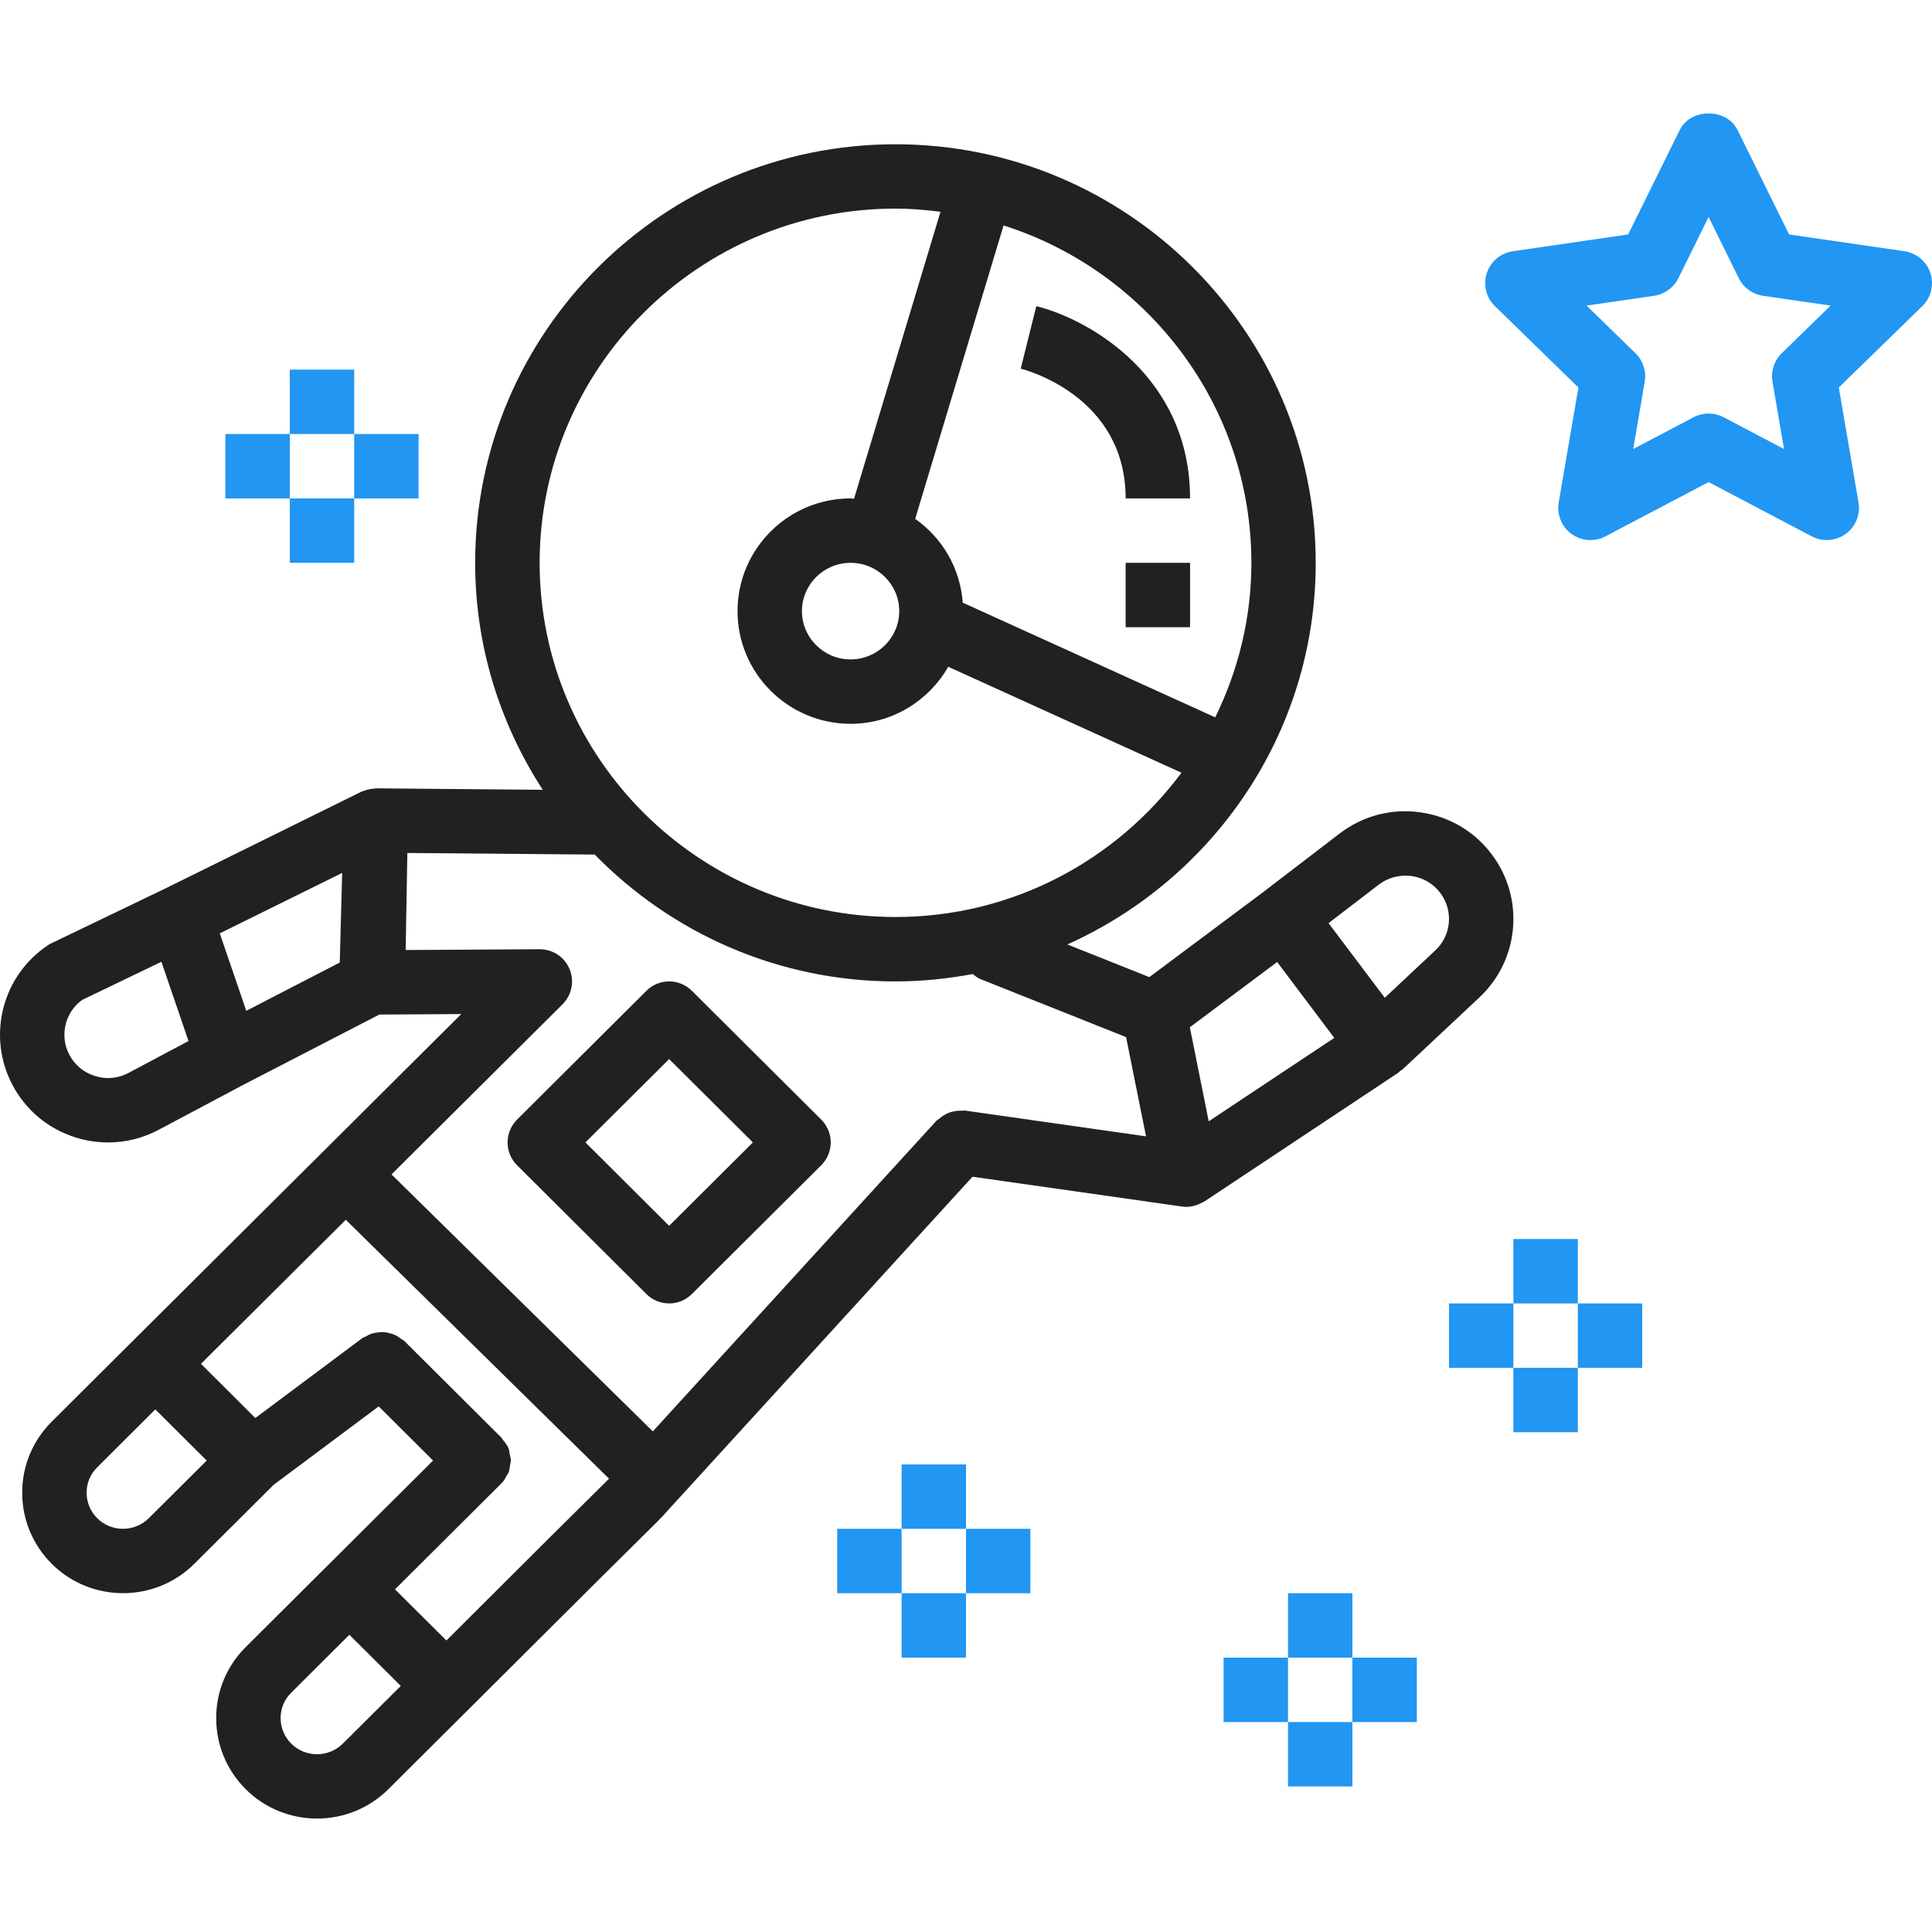
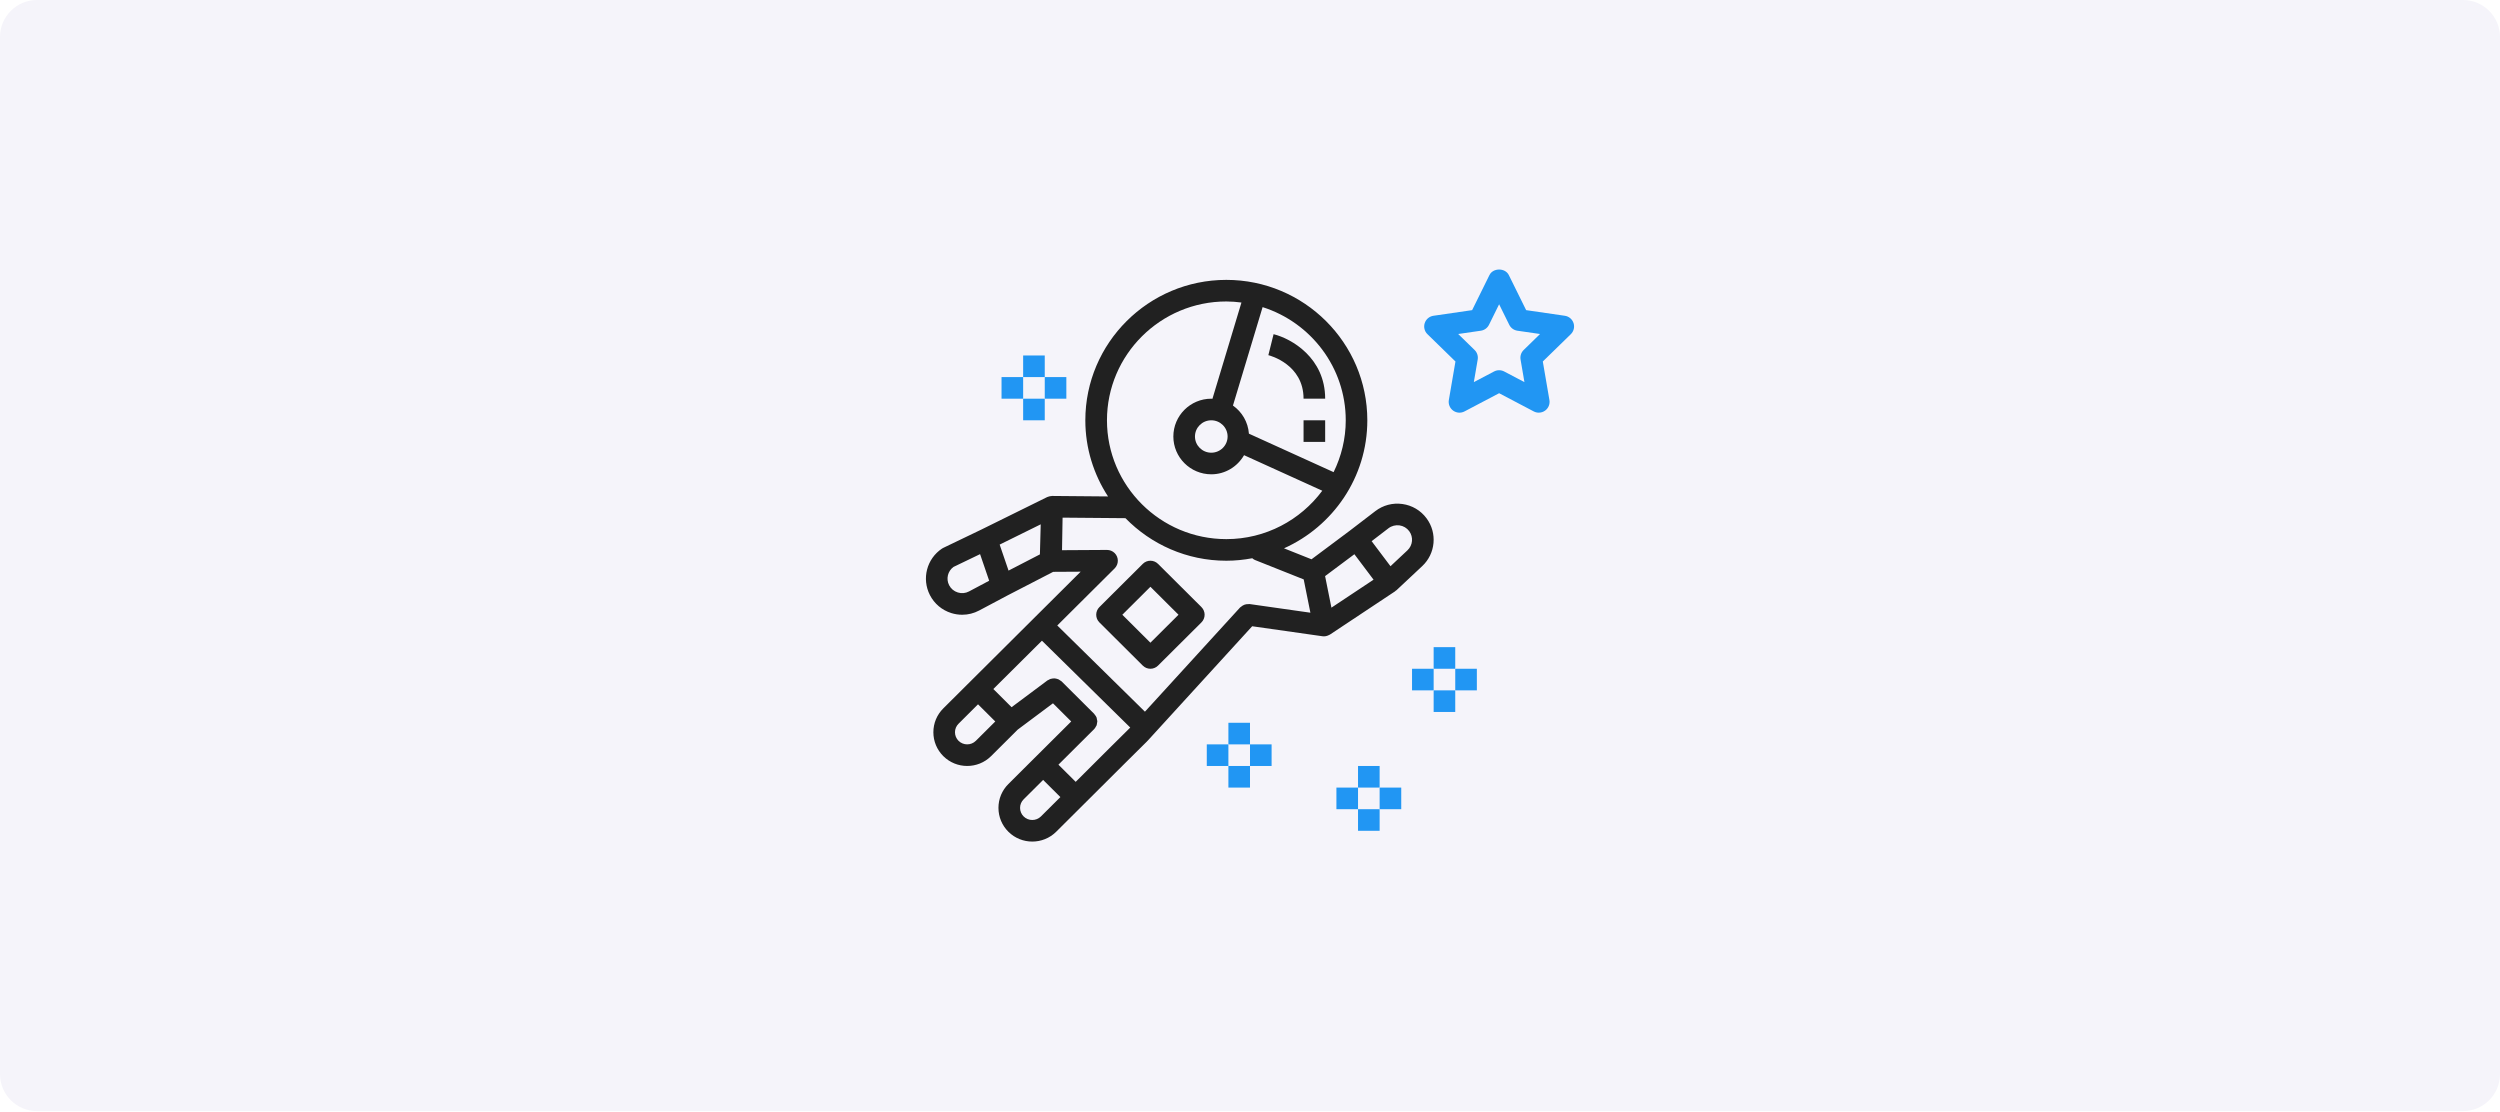
- <svg xmlns="http://www.w3.org/2000/svg" width="70" height="70" viewBox="0 0 70 70" fill="none">
-   <path d="M69.943 9.896C69.806 9.475 69.442 9.167 69.002 9.103L64.823 8.495L62.953 4.708C62.561 3.91 61.253 3.91 60.861 4.708L58.991 8.495L54.811 9.103C54.372 9.167 54.008 9.474 53.869 9.897C53.732 10.319 53.845 10.783 54.164 11.092L57.189 14.041L56.475 18.203C56.401 18.641 56.58 19.083 56.938 19.345C57.301 19.608 57.775 19.641 58.168 19.433L61.906 17.467L65.644 19.433C65.815 19.523 66.002 19.567 66.188 19.567C66.429 19.567 66.671 19.492 66.874 19.344C67.233 19.083 67.413 18.641 67.337 18.203L66.623 14.04L69.648 11.092C69.965 10.782 70.08 10.319 69.943 9.896ZM64.556 12.799C64.281 13.066 64.156 13.454 64.221 13.832L64.638 16.269L62.45 15.118C62.279 15.029 62.093 14.984 61.906 14.984C61.719 14.984 61.534 15.029 61.362 15.118L59.174 16.269L59.591 13.832C59.657 13.454 59.531 13.068 59.257 12.799L57.484 11.072L59.932 10.717C60.312 10.662 60.64 10.423 60.811 10.078L61.905 7.862L62.999 10.078C63.17 10.422 63.497 10.662 63.878 10.717L66.326 11.072L64.556 12.799Z" fill="#2196F3" />
-   <path d="M57.167 44.892H54.834V47.226H57.167V44.892Z" fill="#2196F3" />
-   <path d="M57.167 49.559H54.834V51.892H57.167V49.559Z" fill="#2196F3" />
-   <path d="M59.5 47.226H57.167V49.559H59.5V47.226Z" fill="#2196F3" />
-   <path d="M54.834 47.226H52.5V49.559H54.834V47.226Z" fill="#2196F3" />
-   <path d="M49 57.726H46.667V60.059H49V57.726Z" fill="#2196F3" />
-   <path d="M49 62.393H46.667V64.726H49V62.393Z" fill="#2196F3" />
-   <path d="M51.334 60.059H49V62.393H51.334V60.059Z" fill="#2196F3" />
-   <path d="M46.667 60.059H44.333V62.393H46.667V60.059Z" fill="#2196F3" />
-   <path d="M35 53.059H32.667V55.393H35V53.059Z" fill="#2196F3" />
-   <path d="M35 57.726H32.667V60.059H35V57.726Z" fill="#2196F3" />
-   <path d="M37.333 55.392H35V57.726H37.333V55.392Z" fill="#2196F3" />
-   <path d="M32.667 55.392H30.333V57.726H32.667V55.392Z" fill="#2196F3" />
-   <path d="M12.833 13.392H10.5V15.725H12.833V13.392Z" fill="#2196F3" />
-   <path d="M12.833 18.059H10.5V20.392H12.833V18.059Z" fill="#2196F3" />
-   <path d="M15.166 15.725H12.833V18.059H15.166V15.725Z" fill="#2196F3" />
-   <path d="M10.5 15.725H8.166V18.059H10.5V15.725Z" fill="#2196F3" />
-   <path d="M54.063 30.974C53.435 30.126 52.512 29.58 51.464 29.433C50.412 29.283 49.373 29.56 48.533 30.203L45.795 32.301L45.794 32.303L41.643 35.403L38.672 34.219C43.969 31.843 47.671 26.545 47.671 20.394C47.671 12.031 40.84 5.227 32.444 5.227C24.047 5.227 17.216 12.031 17.216 20.394C17.216 23.425 18.123 26.244 19.666 28.616L13.62 28.563C13.617 28.563 13.613 28.563 13.61 28.563C13.591 28.563 13.576 28.573 13.559 28.574C13.443 28.578 13.33 28.602 13.219 28.642C13.191 28.652 13.162 28.658 13.135 28.671C13.121 28.677 13.107 28.678 13.093 28.685L6.021 32.176C6.02 32.176 6.018 32.176 6.018 32.178L1.877 34.169C1.831 34.189 1.784 34.216 1.739 34.246C0.088 35.345 -0.474 37.504 0.43 39.268C0.912 40.206 1.732 40.896 2.74 41.212C3.129 41.334 3.525 41.393 3.92 41.393C4.553 41.393 5.181 41.238 5.756 40.931L8.792 39.317L13.744 36.759L16.712 36.742L4.808 48.588C4.807 48.59 4.806 48.59 4.805 48.591L1.877 51.507C1.185 52.196 0.804 53.109 0.804 54.084C0.804 55.056 1.185 55.972 1.877 56.662C2.587 57.369 3.522 57.724 4.456 57.724C5.392 57.724 6.325 57.369 7.038 56.662L9.913 53.799L13.721 50.956L15.691 52.918L11.838 56.755C11.836 56.756 11.835 56.756 11.834 56.758L8.906 59.674C8.214 60.362 7.833 61.276 7.833 62.25C7.833 63.223 8.214 64.139 8.906 64.829C9.616 65.536 10.552 65.89 11.486 65.89C12.421 65.89 13.357 65.536 14.068 64.829L16.998 61.912L21.684 57.245C21.685 57.244 21.685 57.243 21.686 57.242L23.895 55.054L23.887 55.046C23.901 55.032 23.921 55.027 23.935 55.012L35.235 42.635L42.828 43.715C42.883 43.723 42.938 43.727 42.993 43.727C43.134 43.727 43.27 43.693 43.402 43.643C43.441 43.629 43.474 43.61 43.511 43.592C43.553 43.571 43.597 43.559 43.637 43.532L50.666 38.865C50.692 38.848 50.706 38.82 50.73 38.801C50.758 38.779 50.793 38.77 50.819 38.745L53.6 36.14C55.047 34.784 55.247 32.563 54.063 30.974ZM4.66 38.872C4.281 39.075 3.851 39.116 3.439 38.985C3.03 38.858 2.699 38.579 2.505 38.203C2.153 37.516 2.357 36.681 2.974 36.23L5.848 34.847L6.54 36.869L6.83 37.718L4.66 38.872ZM12.31 34.874L8.923 36.624L8.365 34.991L7.963 33.817L12.397 31.628L12.31 34.874ZM45.34 20.392C45.34 22.401 44.861 24.296 44.03 25.991L34.883 21.836C34.788 20.582 34.137 19.484 33.159 18.8L36.361 8.168C41.563 9.823 45.34 14.675 45.34 20.392ZM19.552 20.392C19.552 13.316 25.336 7.558 32.446 7.558C32.999 7.558 33.54 7.605 34.076 7.673L30.943 18.071C30.901 18.07 30.862 18.058 30.819 18.058C28.56 18.058 26.722 19.89 26.722 22.142C26.722 24.394 28.56 26.225 30.819 26.225C32.337 26.225 33.65 25.387 34.358 24.159L42.807 27.997C40.456 31.162 36.694 33.225 32.446 33.225C25.336 33.225 19.552 27.468 19.552 20.392ZM32.581 22.142C32.581 23.107 31.79 23.892 30.819 23.892C29.847 23.892 29.056 23.107 29.056 22.142C29.056 21.177 29.847 20.392 30.819 20.392C31.79 20.392 32.581 21.177 32.581 22.142ZM5.392 55.007C4.875 55.52 4.038 55.519 3.523 55.009C3.274 54.76 3.138 54.432 3.138 54.084C3.138 53.736 3.274 53.408 3.523 53.162L5.627 51.065L7.489 52.919L5.392 55.007ZM12.422 63.174C11.905 63.687 11.068 63.688 10.552 63.175C10.303 62.927 10.167 62.599 10.167 62.25C10.167 61.903 10.303 61.575 10.552 61.329L12.658 59.231L13.539 60.107L14.521 61.085L12.422 63.174ZM20.038 55.586C20.037 55.587 20.036 55.587 20.035 55.589L16.174 59.438L15.293 58.562L14.311 57.585L18.168 53.745C18.168 53.745 18.168 53.745 18.168 53.744C18.169 53.743 18.17 53.743 18.172 53.742C18.259 53.654 18.314 53.549 18.368 53.445C18.383 53.415 18.412 53.389 18.425 53.358C18.461 53.268 18.467 53.171 18.481 53.077C18.488 53.023 18.511 52.973 18.511 52.918C18.511 52.84 18.483 52.764 18.467 52.687C18.453 52.617 18.453 52.546 18.426 52.478C18.382 52.368 18.306 52.272 18.227 52.177C18.204 52.151 18.196 52.119 18.172 52.094C18.172 52.094 18.172 52.094 18.171 52.094C18.169 52.093 18.169 52.091 18.168 52.09L14.653 48.59C14.616 48.552 14.568 48.537 14.526 48.505C14.464 48.458 14.405 48.413 14.336 48.38C14.269 48.347 14.201 48.327 14.132 48.308C14.057 48.287 13.985 48.271 13.906 48.265C13.835 48.26 13.769 48.267 13.697 48.276C13.619 48.285 13.546 48.295 13.47 48.32C13.396 48.343 13.331 48.379 13.264 48.418C13.22 48.442 13.171 48.451 13.13 48.481L9.251 51.377L7.281 49.414L12.529 44.195L22.067 53.576L20.038 55.586ZM34.955 40.237C34.921 40.233 34.889 40.245 34.855 40.243C34.77 40.238 34.689 40.244 34.603 40.258C34.537 40.27 34.474 40.283 34.411 40.305C34.336 40.331 34.269 40.366 34.2 40.407C34.134 40.447 34.075 40.489 34.018 40.542C33.99 40.566 33.956 40.578 33.93 40.606L23.653 51.862L14.185 42.551L20.383 36.386C20.839 35.931 20.841 35.192 20.386 34.735C20.156 34.505 19.854 34.392 19.552 34.393V34.392L14.698 34.421L14.759 30.905L21.549 30.963C24.317 33.794 28.176 35.559 32.446 35.559C33.403 35.559 34.336 35.46 35.245 35.291C35.332 35.361 35.419 35.432 35.528 35.476L40.8 37.576L41.133 39.235L41.523 41.172L34.955 40.237ZM43.794 40.627L43.11 37.219L46.274 34.856L47.102 35.955L48.344 37.605L43.794 40.627ZM52.005 34.434L50.173 36.151L48.136 33.447L49.954 32.053C50.294 31.792 50.722 31.685 51.142 31.74C51.564 31.8 51.938 32.02 52.192 32.362C52.666 33 52.585 33.891 52.005 34.434Z" fill="#212121" />
-   <path d="M29.755 40.565L25.067 35.898C24.613 35.445 23.875 35.445 23.421 35.898L18.734 40.565C18.515 40.786 18.391 41.082 18.391 41.392C18.391 41.703 18.514 42 18.734 42.219L23.421 46.886C23.648 47.112 23.947 47.226 24.244 47.226C24.542 47.226 24.84 47.112 25.067 46.886L29.755 42.219C29.974 42 30.099 41.703 30.099 41.392C30.099 41.082 29.975 40.784 29.755 40.565ZM24.244 44.413L21.211 41.392L24.244 38.372L27.279 41.392L24.244 44.413Z" fill="#212121" />
-   <path d="M37.547 11.092L36.983 13.358C37.139 13.397 40.784 14.346 40.784 18.059H43.118C43.118 13.646 39.474 11.572 37.547 11.092Z" fill="#212121" />
-   <path d="M43.118 20.392H40.784V22.725H43.118V20.392Z" fill="#212121" />
+ <svg xmlns="http://www.w3.org/2000/svg" width="270" height="120" viewBox="0 0 270 120" fill="none">
+   <rect width="270" height="120" rx="4" fill="#F5F4FA" />
+   <path d="M169.943 34.896C169.806 34.475 169.442 34.167 169.002 34.103L164.823 33.495L162.953 29.708C162.561 28.91 161.253 28.91 160.861 29.708L158.99 33.495L154.811 34.103C154.372 34.167 154.008 34.474 153.869 34.897C153.732 35.319 153.845 35.783 154.164 36.092L157.189 39.041L156.475 43.203C156.4 43.641 156.58 44.083 156.938 44.344C157.301 44.608 157.775 44.641 158.168 44.433L161.906 42.467L165.644 44.433C165.815 44.523 166.002 44.567 166.188 44.567C166.429 44.567 166.671 44.492 166.874 44.344C167.233 44.083 167.413 43.641 167.337 43.203L166.623 39.041L169.648 36.092C169.965 35.782 170.08 35.319 169.943 34.896ZM164.556 37.799C164.281 38.066 164.155 38.454 164.221 38.832L164.638 41.269L162.45 40.118C162.279 40.029 162.093 39.984 161.906 39.984C161.719 39.984 161.534 40.029 161.362 40.118L159.174 41.269L159.591 38.832C159.657 38.454 159.531 38.068 159.256 37.799L157.484 36.072L159.932 35.717C160.312 35.662 160.64 35.423 160.811 35.078L161.905 32.862L162.999 35.078C163.17 35.422 163.497 35.662 163.878 35.717L166.325 36.072L164.556 37.799Z" fill="#2196F3" />
+   <path d="M157.167 69.892H154.833V72.226H157.167V69.892Z" fill="#2196F3" />
+   <path d="M157.167 74.559H154.833V76.892H157.167V74.559Z" fill="#2196F3" />
+   <path d="M159.5 72.226H157.167V74.559H159.5V72.226Z" fill="#2196F3" />
+   <path d="M154.834 72.226H152.5V74.559H154.834V72.226Z" fill="#2196F3" />
+   <path d="M149 82.726H146.667V85.059H149V82.726Z" fill="#2196F3" />
+   <path d="M149 87.393H146.667V89.726H149V87.393Z" fill="#2196F3" />
+   <path d="M151.334 85.059H149V87.393H151.334V85.059Z" fill="#2196F3" />
+   <path d="M146.667 85.059H144.333V87.393H146.667V85.059Z" fill="#2196F3" />
+   <path d="M135 78.059H132.667V80.393H135V78.059Z" fill="#2196F3" />
+   <path d="M135 82.726H132.667V85.059H135V82.726Z" fill="#2196F3" />
+   <path d="M137.333 80.392H135V82.726H137.333V80.392Z" fill="#2196F3" />
+   <path d="M132.667 80.392H130.333V82.726H132.667V80.392Z" fill="#2196F3" />
+   <path d="M112.833 38.392H110.5V40.725H112.833V38.392Z" fill="#2196F3" />
+   <path d="M112.833 43.059H110.5V45.392H112.833V43.059Z" fill="#2196F3" />
+   <path d="M115.166 40.725H112.833V43.059H115.166V40.725Z" fill="#2196F3" />
+   <path d="M110.5 40.725H108.166V43.059H110.5V40.725Z" fill="#2196F3" />
+   <path d="M154.064 55.974C153.435 55.126 152.512 54.58 151.464 54.433C150.412 54.283 149.373 54.56 148.533 55.203L145.795 57.301L145.794 57.303L141.643 60.403L138.672 59.219C143.969 56.843 147.671 51.545 147.671 45.394C147.671 37.031 140.84 30.227 132.444 30.227C124.047 30.227 117.216 37.031 117.216 45.394C117.216 48.425 118.123 51.244 119.666 53.616L113.62 53.563C113.617 53.563 113.613 53.563 113.61 53.563C113.591 53.563 113.576 53.573 113.559 53.574C113.443 53.578 113.33 53.602 113.219 53.642C113.191 53.652 113.162 53.658 113.135 53.671C113.121 53.676 113.107 53.678 113.093 53.685L106.021 57.176C106.02 57.176 106.018 57.176 106.018 57.178L101.877 59.169C101.831 59.189 101.784 59.216 101.739 59.246C100.088 60.345 99.526 62.504 100.43 64.268C100.912 65.206 101.732 65.896 102.74 66.212C103.129 66.334 103.525 66.393 103.919 66.393C104.553 66.393 105.181 66.238 105.756 65.931L108.792 64.317L113.744 61.759L116.712 61.742L104.808 73.588C104.807 73.59 104.806 73.59 104.805 73.591L101.876 76.507C101.185 77.196 100.804 78.109 100.804 79.084C100.804 80.056 101.185 80.972 101.876 81.662C102.587 82.369 103.521 82.724 104.456 82.724C105.392 82.724 106.325 82.369 107.038 81.662L109.913 78.799L113.721 75.956L115.691 77.918L111.838 81.755C111.836 81.756 111.835 81.756 111.834 81.757L108.906 84.674C108.214 85.362 107.833 86.276 107.833 87.25C107.833 88.223 108.214 89.139 108.906 89.829C109.616 90.536 110.552 90.89 111.486 90.89C112.421 90.89 113.357 90.536 114.068 89.829L116.998 86.912L121.684 82.245C121.685 82.244 121.685 82.243 121.687 82.242L123.895 80.054L123.887 80.046C123.901 80.032 123.921 80.027 123.935 80.012L135.235 67.635L142.828 68.715C142.883 68.723 142.938 68.727 142.993 68.727C143.134 68.727 143.27 68.693 143.402 68.643C143.441 68.629 143.474 68.61 143.511 68.592C143.553 68.571 143.597 68.559 143.637 68.532L150.666 63.865C150.692 63.848 150.706 63.82 150.73 63.801C150.758 63.779 150.793 63.77 150.819 63.745L153.6 61.14C155.047 59.784 155.247 57.563 154.064 55.974ZM104.66 63.872C104.281 64.075 103.851 64.116 103.439 63.985C103.03 63.858 102.699 63.579 102.505 63.203C102.153 62.516 102.357 61.681 102.974 61.23L105.848 59.847L106.54 61.869L106.83 62.718L104.66 63.872ZM112.31 59.874L108.923 61.624L108.365 59.991L107.963 58.817L112.397 56.628L112.31 59.874ZM145.34 45.392C145.34 47.401 144.861 49.296 144.03 50.991L134.883 46.836C134.788 45.582 134.137 44.484 133.159 43.8L136.361 33.169C141.563 34.823 145.34 39.675 145.34 45.392ZM119.552 45.392C119.552 38.316 125.336 32.558 132.446 32.558C132.999 32.558 133.54 32.605 134.076 32.673L130.943 43.071C130.901 43.07 130.862 43.059 130.819 43.059C128.56 43.059 126.722 44.89 126.722 47.142C126.722 49.394 128.56 51.225 130.819 51.225C132.337 51.225 133.65 50.387 134.358 49.159L142.807 52.998C140.456 56.161 136.694 58.225 132.446 58.225C125.336 58.225 119.552 52.468 119.552 45.392ZM132.581 47.142C132.581 48.107 131.79 48.892 130.819 48.892C129.847 48.892 129.056 48.107 129.056 47.142C129.056 46.177 129.847 45.392 130.819 45.392C131.79 45.392 132.581 46.177 132.581 47.142ZM105.392 80.007C104.875 80.52 104.038 80.519 103.523 80.009C103.274 79.76 103.138 79.432 103.138 79.084C103.138 78.736 103.274 78.408 103.523 78.162L105.627 76.065L107.489 77.919L105.392 80.007ZM112.422 88.174C111.905 88.686 111.068 88.688 110.552 88.175C110.303 87.927 110.167 87.599 110.167 87.25C110.167 86.903 110.303 86.575 110.552 86.329L112.658 84.231L113.539 85.107L114.521 86.085L112.422 88.174ZM120.038 80.586C120.037 80.587 120.036 80.587 120.035 80.588L116.174 84.439L115.293 83.562L114.311 82.585L118.168 78.745C118.168 78.745 118.168 78.745 118.168 78.744C118.169 78.743 118.17 78.743 118.172 78.742C118.259 78.654 118.314 78.549 118.368 78.445C118.383 78.415 118.412 78.389 118.425 78.358C118.461 78.268 118.467 78.171 118.481 78.077C118.488 78.023 118.511 77.973 118.511 77.918C118.511 77.84 118.483 77.764 118.467 77.687C118.453 77.617 118.453 77.546 118.426 77.478C118.382 77.368 118.306 77.272 118.227 77.177C118.204 77.151 118.196 77.119 118.172 77.094C118.172 77.094 118.172 77.094 118.17 77.094C118.169 77.093 118.169 77.091 118.168 77.09L114.653 73.59C114.616 73.552 114.568 73.537 114.526 73.505C114.464 73.458 114.404 73.413 114.336 73.379C114.269 73.347 114.201 73.327 114.131 73.308C114.057 73.287 113.984 73.271 113.906 73.265C113.835 73.26 113.769 73.267 113.697 73.276C113.619 73.285 113.546 73.295 113.47 73.32C113.396 73.343 113.331 73.379 113.264 73.418C113.22 73.442 113.171 73.451 113.131 73.481L109.251 76.377L107.281 74.414L112.529 69.195L122.067 78.576L120.038 80.586ZM134.954 65.237C134.921 65.233 134.889 65.245 134.855 65.243C134.77 65.238 134.689 65.244 134.603 65.258C134.537 65.27 134.474 65.283 134.411 65.305C134.336 65.331 134.269 65.366 134.2 65.407C134.134 65.447 134.075 65.489 134.018 65.542C133.99 65.566 133.956 65.578 133.93 65.606L123.653 76.862L114.185 67.551L120.382 61.386C120.839 60.931 120.841 60.192 120.386 59.735C120.156 59.505 119.854 59.392 119.552 59.393V59.392L114.698 59.421L114.759 55.905L121.549 55.963C124.317 58.794 128.176 60.559 132.446 60.559C133.403 60.559 134.336 60.46 135.245 60.291C135.332 60.361 135.419 60.432 135.528 60.476L140.8 62.576L141.133 64.235L141.523 66.172L134.954 65.237ZM143.794 65.627L143.11 62.219L146.274 59.856L147.102 60.955L148.344 62.605L143.794 65.627ZM152.005 59.434L150.173 61.151L148.136 58.447L149.954 57.053C150.294 56.792 150.722 56.685 151.142 56.74C151.564 56.8 151.938 57.02 152.192 57.362C152.666 58 152.585 58.891 152.005 59.434Z" fill="#212121" />
+   <path d="M129.755 65.565L125.067 60.898C124.613 60.445 123.876 60.445 123.421 60.898L118.734 65.565C118.515 65.786 118.391 66.082 118.391 66.392C118.391 66.703 118.513 67 118.734 67.219L123.421 71.886C123.648 72.112 123.947 72.226 124.244 72.226C124.542 72.226 124.84 72.112 125.067 71.886L129.755 67.219C129.974 67 130.099 66.703 130.099 66.392C130.099 66.082 129.975 65.784 129.755 65.565ZM124.244 69.413L121.211 66.392L124.244 63.372L127.279 66.392L124.244 69.413Z" fill="#212121" />
+   <path d="M137.547 36.092L136.983 38.358C137.138 38.397 140.784 39.346 140.784 43.059H143.118C143.118 38.646 139.474 36.572 137.547 36.092Z" fill="#212121" />
+   <path d="M143.118 45.392H140.784V47.725H143.118V45.392Z" fill="#212121" />
</svg>
